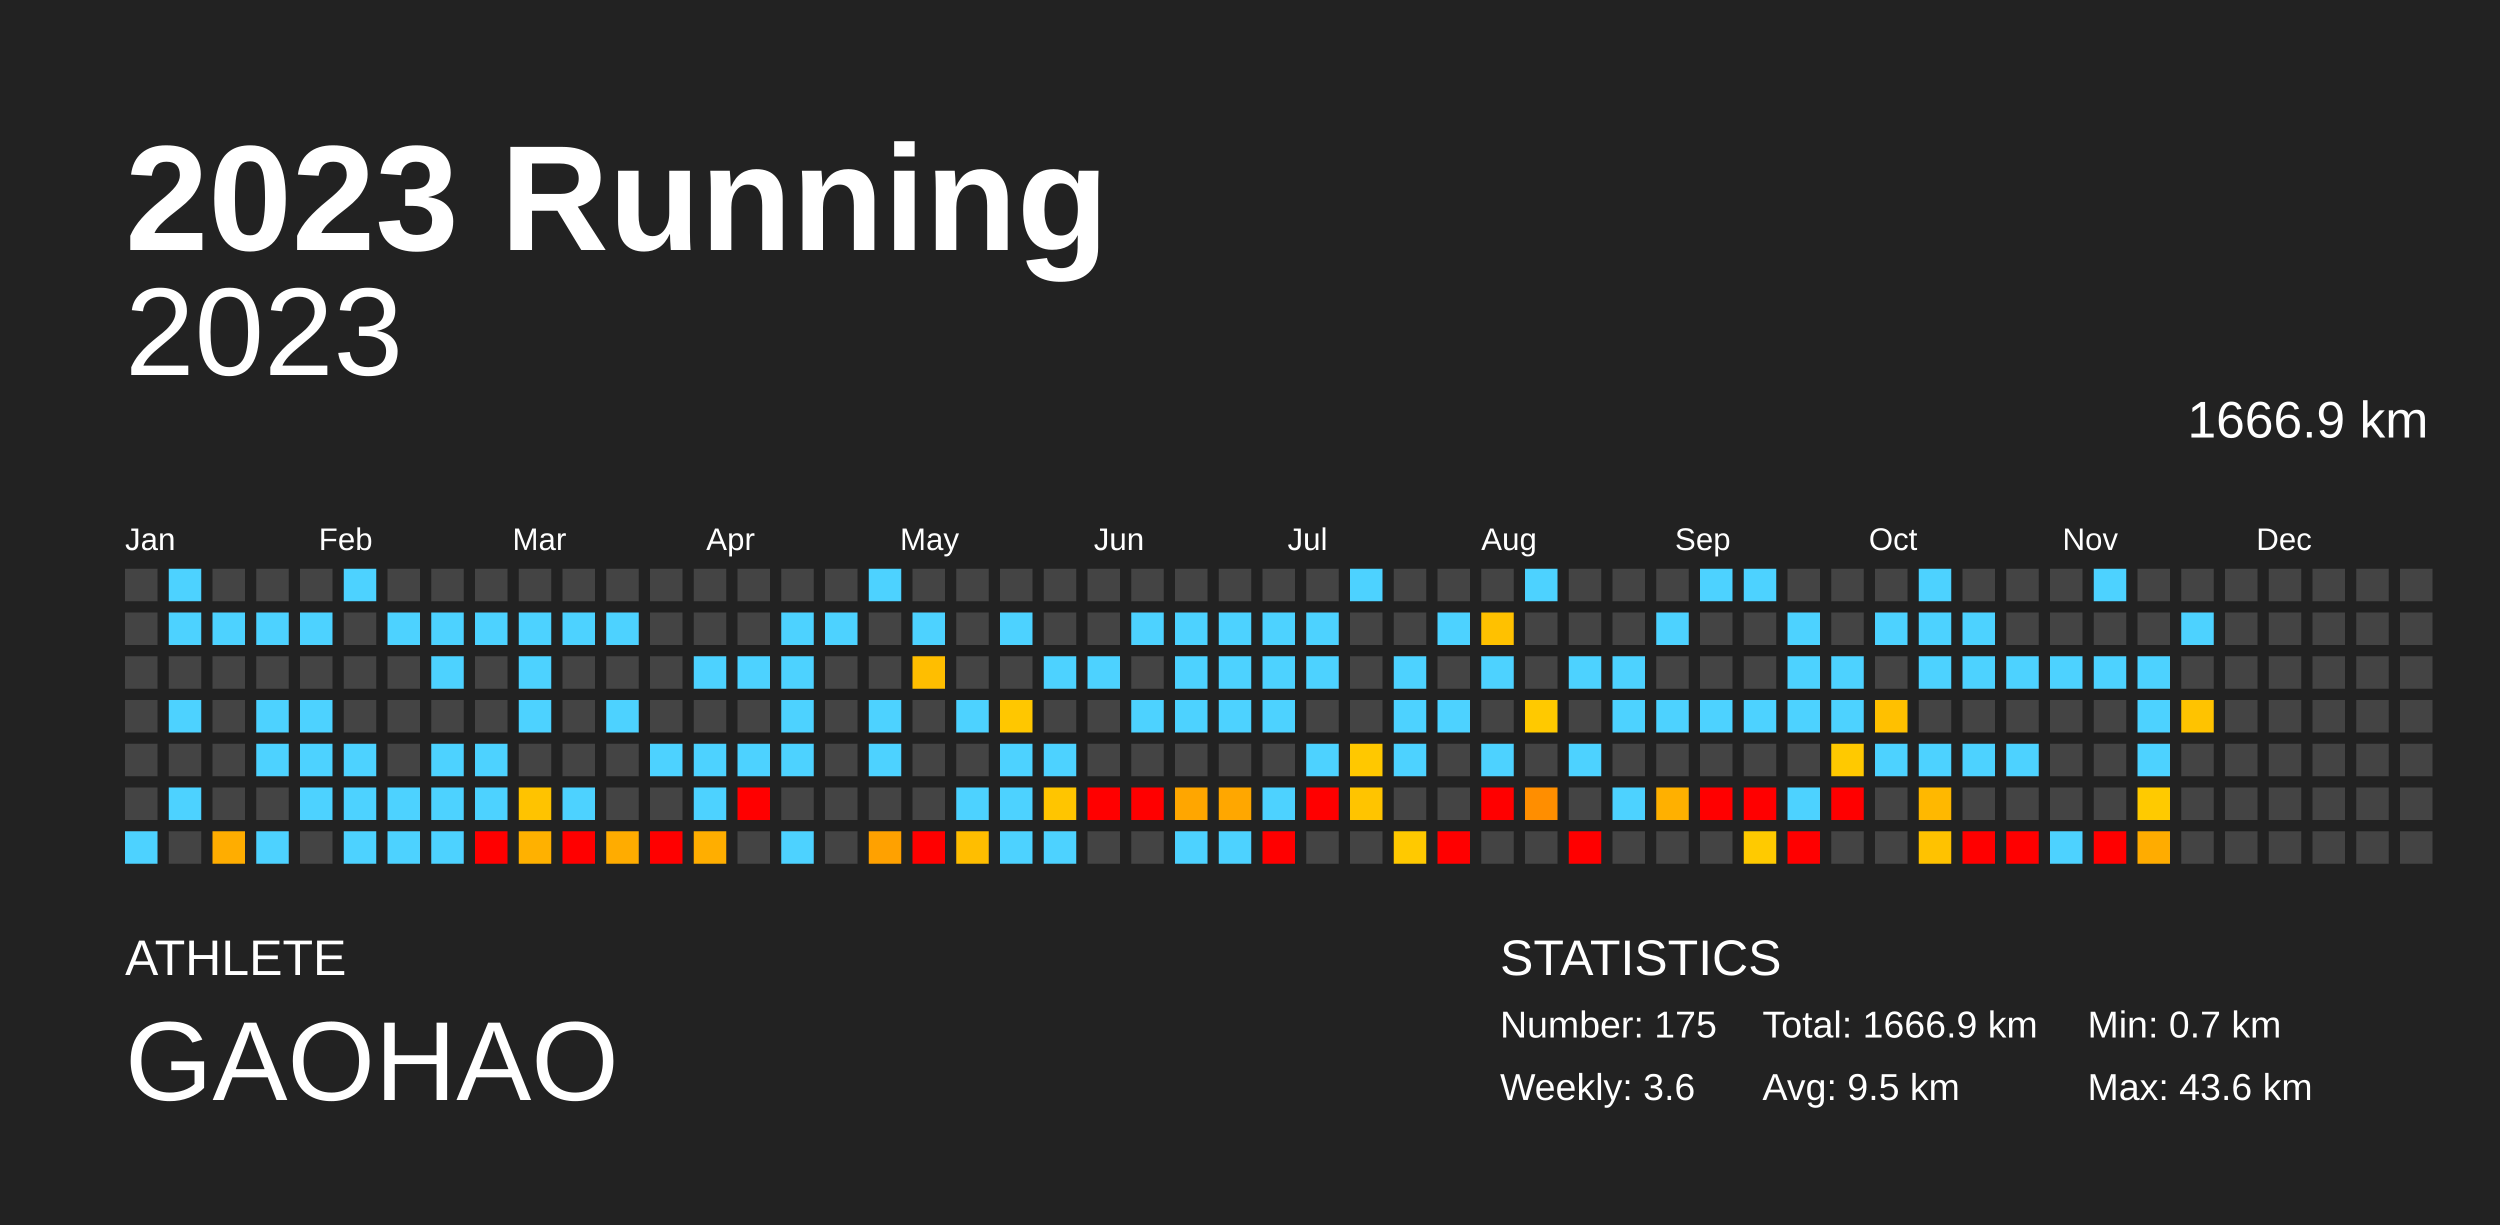
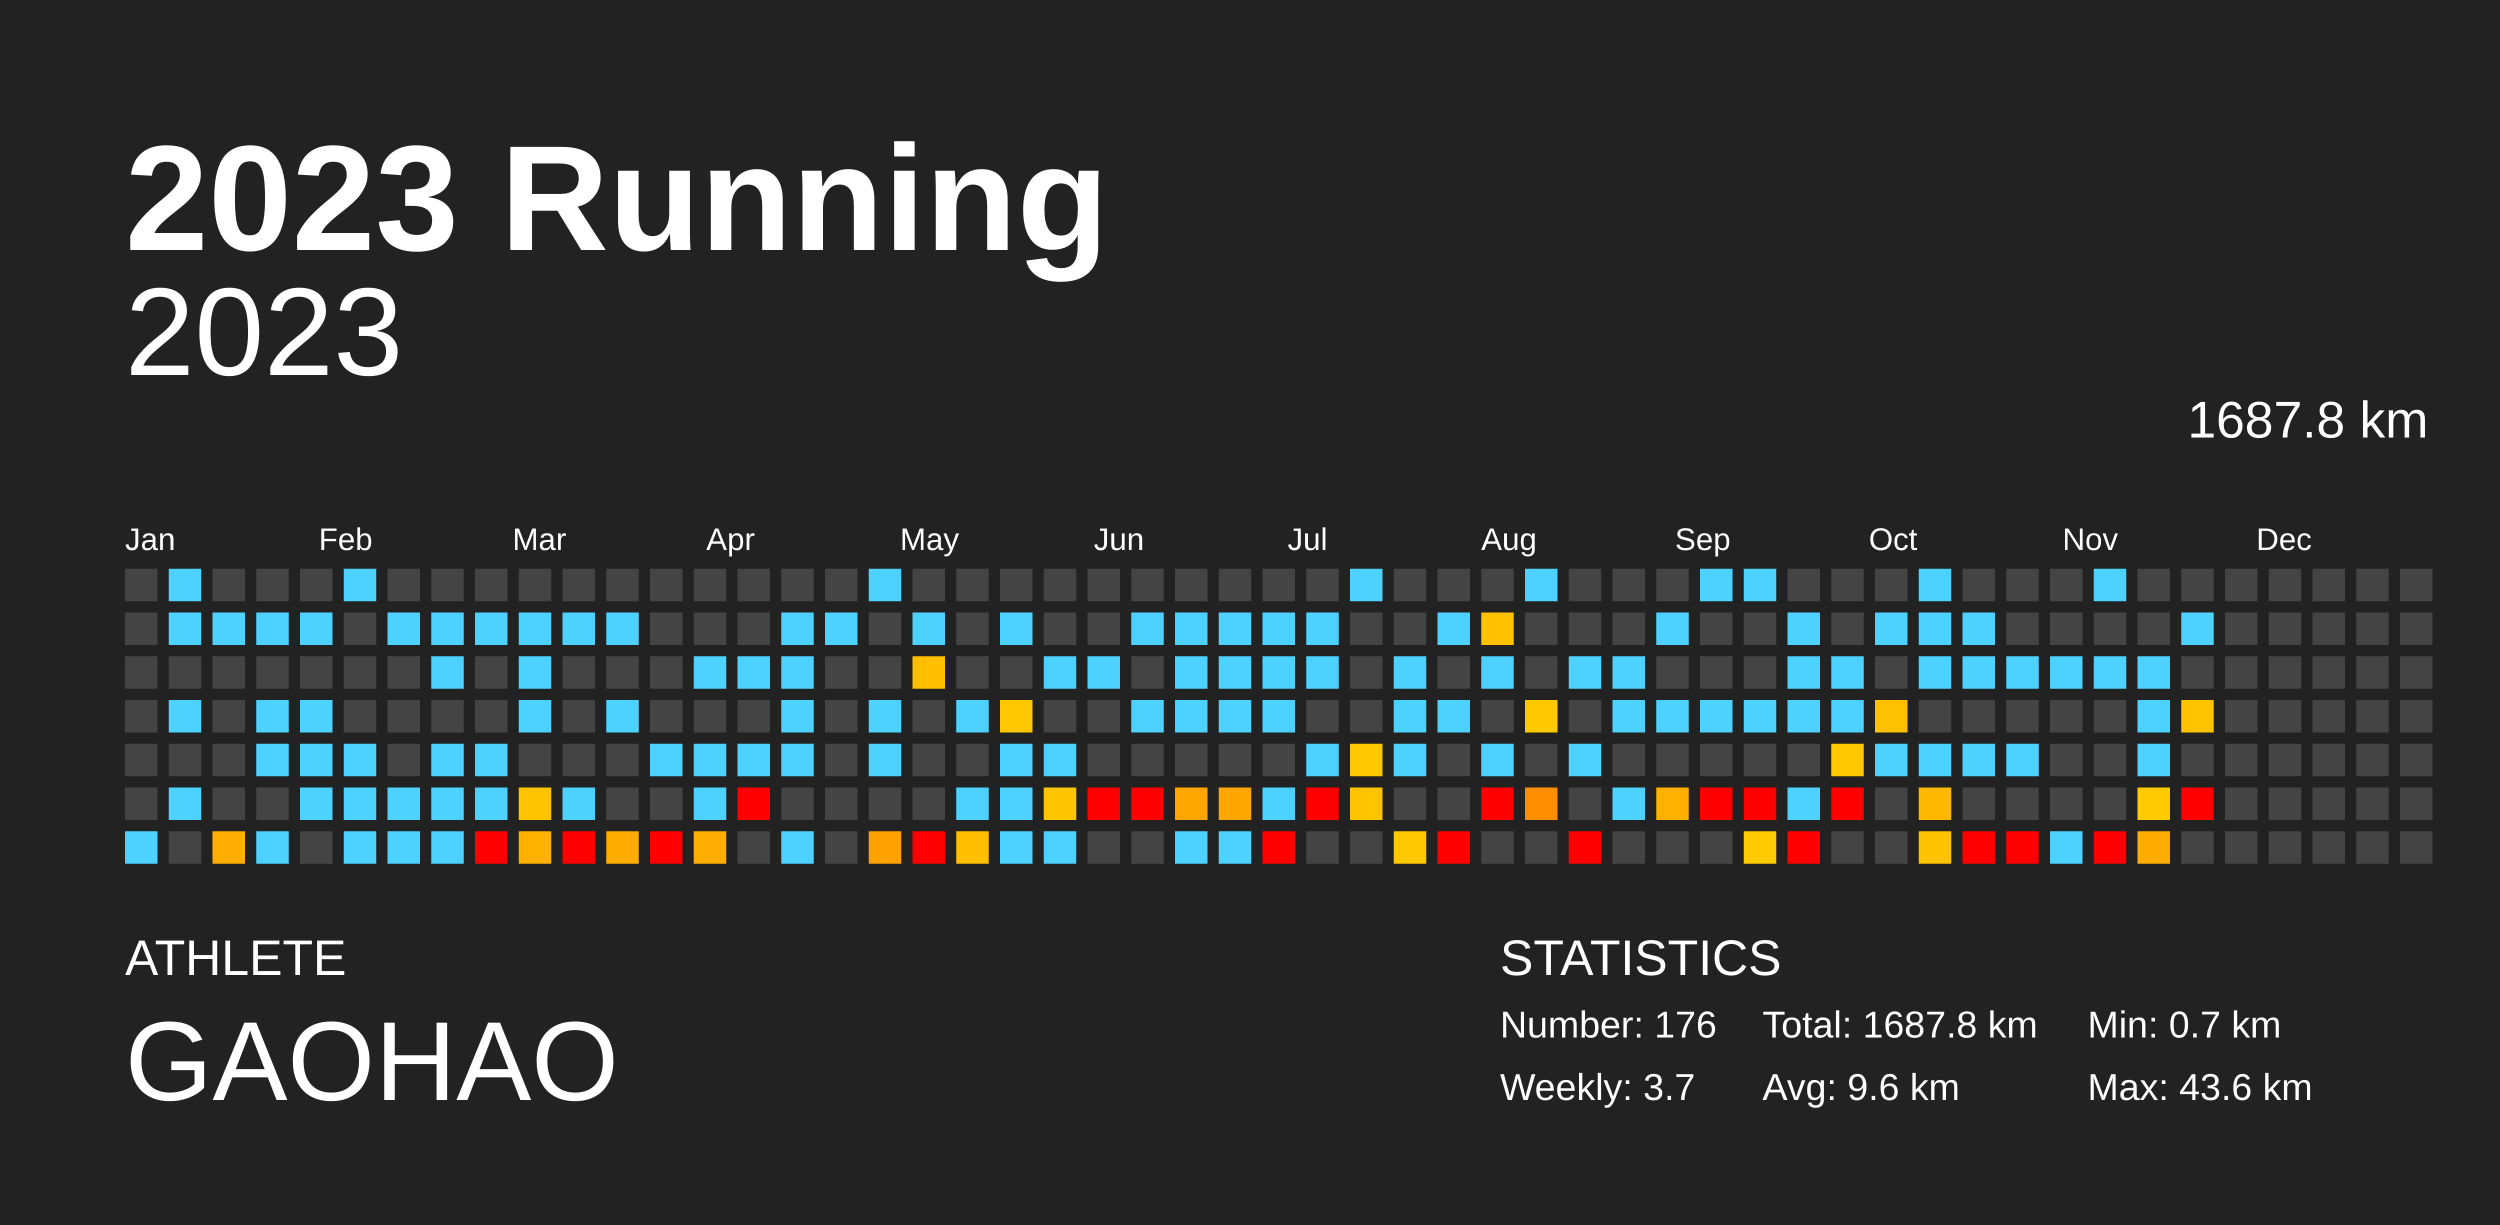
<svg xmlns="http://www.w3.org/2000/svg" baseProfile="full" height="98mm" version="1.1" viewBox="0,0,200,98" width="200mm">
  <defs />
  <rect fill="#222222" height="98" width="200" x="0" y="0" />
  <text fill="#FFFFFF" style="font-size:12px; font-family:Arial; font-weight:bold;" x="10" y="20">2023 Running</text>
  <text fill="#FFFFFF" style="font-size:4px; font-family:Arial" x="10" y="78">ATHLETE</text>
  <text fill="#FFFFFF" style="font-size:9px; font-family:Arial" x="10" y="88">GAOHAO</text>
  <text fill="#FFFFFF" style="font-size:4px; font-family:Arial" x="120" y="78">STATISTICS</text>
-   <text fill="#FFFFFF" style="font-size:3px; font-family:Arial" x="120" y="83">Number: 175</text>
-   <text fill="#FFFFFF" style="font-size:3px; font-family:Arial" x="120" y="88">Weekly: 3.6</text>
-   <text fill="#FFFFFF" style="font-size:3px; font-family:Arial" x="141" y="83">Total: 1666.9 km</text>
-   <text fill="#FFFFFF" style="font-size:3px; font-family:Arial" x="141" y="88">Avg: 9.5 km</text>
+   <text fill="#FFFFFF" style="font-size:3px; font-family:Arial" x="120" y="83">Number: 176</text>
+   <text fill="#FFFFFF" style="font-size:3px; font-family:Arial" x="120" y="88">Weekly: 3.7</text>
+   <text fill="#FFFFFF" style="font-size:3px; font-family:Arial" x="141" y="83">Total: 1687.8 km</text>
+   <text fill="#FFFFFF" style="font-size:3px; font-family:Arial" x="141" y="88">Avg: 9.6 km</text>
  <text fill="#FFFFFF" style="font-size:3px; font-family:Arial" x="167" y="83">Min: 0.7 km</text>
  <text fill="#FFFFFF" style="font-size:3px; font-family:Arial" x="167" y="88">Max: 43.6 km</text>
  <text alignment-baseline="hanging" fill="#FFFFFF" style="font-size:10.0px; font-family:Arial;" x="10" y="30">2023</text>
-   <text alignment-baseline="hanging" fill="#FFFFFF" style="font-size:4.125px; font-family:Arial;" x="175" y="35">1666.9 km</text>
+   <text alignment-baseline="hanging" fill="#FFFFFF" style="font-size:4.125px; font-family:Arial;" x="175" y="35">1687.8 km</text>
  <text fill="#FFFFFF" style="font-size:2.5px; font-family:Arial" x="10.0" y="44">Jan</text>
  <text fill="#FFFFFF" style="font-size:2.5px; font-family:Arial" x="25.5" y="44">Feb</text>
  <text fill="#FFFFFF" style="font-size:2.5px; font-family:Arial" x="41.0" y="44">Mar</text>
  <text fill="#FFFFFF" style="font-size:2.5px; font-family:Arial" x="56.5" y="44">Apr</text>
  <text fill="#FFFFFF" style="font-size:2.5px; font-family:Arial" x="72.0" y="44">May</text>
  <text fill="#FFFFFF" style="font-size:2.5px; font-family:Arial" x="87.5" y="44">Jun</text>
  <text fill="#FFFFFF" style="font-size:2.5px; font-family:Arial" x="103.0" y="44">Jul</text>
  <text fill="#FFFFFF" style="font-size:2.5px; font-family:Arial" x="118.5" y="44">Aug</text>
  <text fill="#FFFFFF" style="font-size:2.5px; font-family:Arial" x="134.0" y="44">Sep</text>
  <text fill="#FFFFFF" style="font-size:2.5px; font-family:Arial" x="149.5" y="44">Oct</text>
  <text fill="#FFFFFF" style="font-size:2.5px; font-family:Arial" x="165.0" y="44">Nov</text>
  <text fill="#FFFFFF" style="font-size:2.5px; font-family:Arial" x="180.5" y="44">Dec</text>
  <rect fill="#444444" height="2.6" width="2.6" x="10.0" y="45.5" />
  <rect fill="#444444" height="2.6" width="2.6" x="10.0" y="49.0" />
  <rect fill="#444444" height="2.6" width="2.6" x="10.0" y="52.5" />
  <rect fill="#444444" height="2.6" width="2.6" x="10.0" y="56.0" />
  <rect fill="#444444" height="2.6" width="2.6" x="10.0" y="59.5" />
  <rect fill="#444444" height="2.6" width="2.6" x="10.0" y="63.0" />
  <rect fill="#4dd2ff" height="2.6" width="2.6" x="10.0" y="66.5" />
  <rect fill="#4dd2ff" height="2.6" width="2.6" x="13.5" y="45.5" />
  <rect fill="#4dd2ff" height="2.6" width="2.6" x="13.5" y="49.0" />
  <rect fill="#444444" height="2.6" width="2.6" x="13.5" y="52.5" />
  <rect fill="#4dd2ff" height="2.6" width="2.6" x="13.5" y="56.0" />
  <rect fill="#444444" height="2.6" width="2.6" x="13.5" y="59.5" />
  <rect fill="#4dd2ff" height="2.6" width="2.6" x="13.5" y="63.0" />
  <rect fill="#444444" height="2.6" width="2.6" x="13.5" y="66.5" />
  <rect fill="#444444" height="2.6" width="2.6" x="17.0" y="45.5" />
  <rect fill="#4dd2ff" height="2.6" width="2.6" x="17.0" y="49.0" />
  <rect fill="#444444" height="2.6" width="2.6" x="17.0" y="52.5" />
  <rect fill="#444444" height="2.6" width="2.6" x="17.0" y="56.0" />
  <rect fill="#444444" height="2.6" width="2.6" x="17.0" y="59.5" />
  <rect fill="#444444" height="2.6" width="2.6" x="17.0" y="63.0" />
  <rect fill="#ffad00" height="2.6" width="2.6" x="17.0" y="66.5" />
  <rect fill="#444444" height="2.6" width="2.6" x="20.5" y="45.5" />
  <rect fill="#4dd2ff" height="2.6" width="2.6" x="20.5" y="49.0" />
  <rect fill="#444444" height="2.6" width="2.6" x="20.5" y="52.5" />
  <rect fill="#4dd2ff" height="2.6" width="2.6" x="20.5" y="56.0" />
  <rect fill="#4dd2ff" height="2.6" width="2.6" x="20.5" y="59.5" />
  <rect fill="#444444" height="2.6" width="2.6" x="20.5" y="63.0" />
  <rect fill="#4dd2ff" height="2.6" width="2.6" x="20.5" y="66.5" />
  <rect fill="#444444" height="2.6" width="2.6" x="24.0" y="45.5" />
  <rect fill="#4dd2ff" height="2.6" width="2.6" x="24.0" y="49.0" />
  <rect fill="#444444" height="2.6" width="2.6" x="24.0" y="52.5" />
  <rect fill="#4dd2ff" height="2.6" width="2.6" x="24.0" y="56.0" />
  <rect fill="#4dd2ff" height="2.6" width="2.6" x="24.0" y="59.5" />
  <rect fill="#4dd2ff" height="2.6" width="2.6" x="24.0" y="63.0" />
  <rect fill="#444444" height="2.6" width="2.6" x="24.0" y="66.5" />
  <rect fill="#4dd2ff" height="2.6" width="2.6" x="27.5" y="45.5" />
  <rect fill="#444444" height="2.6" width="2.6" x="27.5" y="49.0" />
  <rect fill="#444444" height="2.6" width="2.6" x="27.5" y="52.5" />
  <rect fill="#444444" height="2.6" width="2.6" x="27.5" y="56.0" />
  <rect fill="#4dd2ff" height="2.6" width="2.6" x="27.5" y="59.5" />
  <rect fill="#4dd2ff" height="2.6" width="2.6" x="27.5" y="63.0" />
  <rect fill="#4dd2ff" height="2.6" width="2.6" x="27.5" y="66.5" />
  <rect fill="#444444" height="2.6" width="2.6" x="31.0" y="45.5" />
  <rect fill="#4dd2ff" height="2.6" width="2.6" x="31.0" y="49.0" />
  <rect fill="#444444" height="2.6" width="2.6" x="31.0" y="52.5" />
  <rect fill="#444444" height="2.6" width="2.6" x="31.0" y="56.0" />
  <rect fill="#444444" height="2.6" width="2.6" x="31.0" y="59.5" />
  <rect fill="#4dd2ff" height="2.6" width="2.6" x="31.0" y="63.0" />
  <rect fill="#4dd2ff" height="2.6" width="2.6" x="31.0" y="66.5" />
  <rect fill="#444444" height="2.6" width="2.6" x="34.5" y="45.5" />
  <rect fill="#4dd2ff" height="2.6" width="2.6" x="34.5" y="49.0" />
  <rect fill="#4dd2ff" height="2.6" width="2.6" x="34.5" y="52.5" />
  <rect fill="#444444" height="2.6" width="2.6" x="34.5" y="56.0" />
  <rect fill="#4dd2ff" height="2.6" width="2.6" x="34.5" y="59.5" />
  <rect fill="#4dd2ff" height="2.6" width="2.6" x="34.5" y="63.0" />
  <rect fill="#4dd2ff" height="2.6" width="2.6" x="34.5" y="66.5" />
  <rect fill="#444444" height="2.6" width="2.6" x="38.0" y="45.5" />
  <rect fill="#4dd2ff" height="2.6" width="2.6" x="38.0" y="49.0" />
  <rect fill="#444444" height="2.6" width="2.6" x="38.0" y="52.5" />
  <rect fill="#444444" height="2.6" width="2.6" x="38.0" y="56.0" />
  <rect fill="#4dd2ff" height="2.6" width="2.6" x="38.0" y="59.5" />
  <rect fill="#4dd2ff" height="2.6" width="2.6" x="38.0" y="63.0" />
  <rect fill="red" height="2.6" width="2.6" x="38.0" y="66.5" />
  <rect fill="#444444" height="2.6" width="2.6" x="41.5" y="45.5" />
  <rect fill="#4dd2ff" height="2.6" width="2.6" x="41.5" y="49.0" />
  <rect fill="#4dd2ff" height="2.6" width="2.6" x="41.5" y="52.5" />
  <rect fill="#4dd2ff" height="2.6" width="2.6" x="41.5" y="56.0" />
  <rect fill="#444444" height="2.6" width="2.6" x="41.5" y="59.5" />
  <rect fill="#ffc300" height="2.6" width="2.6" x="41.5" y="63.0" />
  <rect fill="#ffb100" height="2.6" width="2.6" x="41.5" y="66.5" />
  <rect fill="#444444" height="2.6" width="2.6" x="45.0" y="45.5" />
  <rect fill="#4dd2ff" height="2.6" width="2.6" x="45.0" y="49.0" />
  <rect fill="#444444" height="2.6" width="2.6" x="45.0" y="52.5" />
  <rect fill="#444444" height="2.6" width="2.6" x="45.0" y="56.0" />
  <rect fill="#444444" height="2.6" width="2.6" x="45.0" y="59.5" />
  <rect fill="#4dd2ff" height="2.6" width="2.6" x="45.0" y="63.0" />
  <rect fill="red" height="2.6" width="2.6" x="45.0" y="66.5" />
  <rect fill="#444444" height="2.6" width="2.6" x="48.5" y="45.5" />
  <rect fill="#4dd2ff" height="2.6" width="2.6" x="48.5" y="49.0" />
  <rect fill="#444444" height="2.6" width="2.6" x="48.5" y="52.5" />
  <rect fill="#4dd2ff" height="2.6" width="2.6" x="48.5" y="56.0" />
  <rect fill="#444444" height="2.6" width="2.6" x="48.5" y="59.5" />
  <rect fill="#444444" height="2.6" width="2.6" x="48.5" y="63.0" />
  <rect fill="#ffac00" height="2.6" width="2.6" x="48.5" y="66.5" />
  <rect fill="#444444" height="2.6" width="2.6" x="52.0" y="45.5" />
  <rect fill="#444444" height="2.6" width="2.6" x="52.0" y="49.0" />
  <rect fill="#444444" height="2.6" width="2.6" x="52.0" y="52.5" />
  <rect fill="#444444" height="2.6" width="2.6" x="52.0" y="56.0" />
  <rect fill="#4dd2ff" height="2.6" width="2.6" x="52.0" y="59.5" />
  <rect fill="#444444" height="2.6" width="2.6" x="52.0" y="63.0" />
  <rect fill="red" height="2.6" width="2.6" x="52.0" y="66.5" />
  <rect fill="#444444" height="2.6" width="2.6" x="55.5" y="45.5" />
  <rect fill="#444444" height="2.6" width="2.6" x="55.5" y="49.0" />
  <rect fill="#4dd2ff" height="2.6" width="2.6" x="55.5" y="52.5" />
  <rect fill="#444444" height="2.6" width="2.6" x="55.5" y="56.0" />
  <rect fill="#4dd2ff" height="2.6" width="2.6" x="55.5" y="59.5" />
  <rect fill="#4dd2ff" height="2.6" width="2.6" x="55.5" y="63.0" />
  <rect fill="#ffae00" height="2.6" width="2.6" x="55.5" y="66.5" />
  <rect fill="#444444" height="2.6" width="2.6" x="59.0" y="45.5" />
  <rect fill="#444444" height="2.6" width="2.6" x="59.0" y="49.0" />
  <rect fill="#4dd2ff" height="2.6" width="2.6" x="59.0" y="52.5" />
  <rect fill="#444444" height="2.6" width="2.6" x="59.0" y="56.0" />
  <rect fill="#4dd2ff" height="2.6" width="2.6" x="59.0" y="59.5" />
  <rect fill="red" height="2.6" width="2.6" x="59.0" y="63.0" />
  <rect fill="#444444" height="2.6" width="2.6" x="59.0" y="66.5" />
  <rect fill="#444444" height="2.6" width="2.6" x="62.5" y="45.5" />
  <rect fill="#4dd2ff" height="2.6" width="2.6" x="62.5" y="49.0" />
  <rect fill="#4dd2ff" height="2.6" width="2.6" x="62.5" y="52.5" />
  <rect fill="#4dd2ff" height="2.6" width="2.6" x="62.5" y="56.0" />
  <rect fill="#4dd2ff" height="2.6" width="2.6" x="62.5" y="59.5" />
  <rect fill="#444444" height="2.6" width="2.6" x="62.5" y="63.0" />
  <rect fill="#4dd2ff" height="2.6" width="2.6" x="62.5" y="66.5" />
  <rect fill="#444444" height="2.6" width="2.6" x="66.0" y="45.5" />
  <rect fill="#4dd2ff" height="2.6" width="2.6" x="66.0" y="49.0" />
  <rect fill="#444444" height="2.6" width="2.6" x="66.0" y="52.5" />
  <rect fill="#444444" height="2.6" width="2.6" x="66.0" y="56.0" />
  <rect fill="#444444" height="2.6" width="2.6" x="66.0" y="59.5" />
  <rect fill="#444444" height="2.6" width="2.6" x="66.0" y="63.0" />
  <rect fill="#444444" height="2.6" width="2.6" x="66.0" y="66.5" />
  <rect fill="#4dd2ff" height="2.6" width="2.6" x="69.5" y="45.5" />
  <rect fill="#444444" height="2.6" width="2.6" x="69.5" y="49.0" />
  <rect fill="#444444" height="2.6" width="2.6" x="69.5" y="52.5" />
  <rect fill="#4dd2ff" height="2.6" width="2.6" x="69.5" y="56.0" />
  <rect fill="#4dd2ff" height="2.6" width="2.6" x="69.5" y="59.5" />
  <rect fill="#444444" height="2.6" width="2.6" x="69.5" y="63.0" />
  <rect fill="#ffa100" height="2.6" width="2.6" x="69.5" y="66.5" />
  <rect fill="#444444" height="2.6" width="2.6" x="73.0" y="45.5" />
  <rect fill="#4dd2ff" height="2.6" width="2.6" x="73.0" y="49.0" />
  <rect fill="#ffbe00" height="2.6" width="2.6" x="73.0" y="52.5" />
  <rect fill="#444444" height="2.6" width="2.6" x="73.0" y="56.0" />
  <rect fill="#444444" height="2.6" width="2.6" x="73.0" y="59.5" />
  <rect fill="#444444" height="2.6" width="2.6" x="73.0" y="63.0" />
  <rect fill="red" height="2.6" width="2.6" x="73.0" y="66.5" />
  <rect fill="#444444" height="2.6" width="2.6" x="76.5" y="45.5" />
  <rect fill="#444444" height="2.6" width="2.6" x="76.5" y="49.0" />
  <rect fill="#444444" height="2.6" width="2.6" x="76.5" y="52.5" />
  <rect fill="#4dd2ff" height="2.6" width="2.6" x="76.5" y="56.0" />
  <rect fill="#444444" height="2.6" width="2.6" x="76.5" y="59.5" />
  <rect fill="#4dd2ff" height="2.6" width="2.6" x="76.5" y="63.0" />
  <rect fill="#ffbe00" height="2.6" width="2.6" x="76.5" y="66.5" />
  <rect fill="#444444" height="2.6" width="2.6" x="80.0" y="45.5" />
  <rect fill="#4dd2ff" height="2.6" width="2.6" x="80.0" y="49.0" />
  <rect fill="#444444" height="2.6" width="2.6" x="80.0" y="52.5" />
  <rect fill="#ffc700" height="2.6" width="2.6" x="80.0" y="56.0" />
  <rect fill="#4dd2ff" height="2.6" width="2.6" x="80.0" y="59.5" />
  <rect fill="#4dd2ff" height="2.6" width="2.6" x="80.0" y="63.0" />
  <rect fill="#4dd2ff" height="2.6" width="2.6" x="80.0" y="66.5" />
  <rect fill="#444444" height="2.6" width="2.6" x="83.5" y="45.5" />
  <rect fill="#444444" height="2.6" width="2.6" x="83.5" y="49.0" />
  <rect fill="#4dd2ff" height="2.6" width="2.6" x="83.5" y="52.5" />
  <rect fill="#444444" height="2.6" width="2.6" x="83.5" y="56.0" />
  <rect fill="#4dd2ff" height="2.6" width="2.6" x="83.5" y="59.5" />
  <rect fill="#ffc500" height="2.6" width="2.6" x="83.5" y="63.0" />
  <rect fill="#4dd2ff" height="2.6" width="2.6" x="83.5" y="66.5" />
  <rect fill="#444444" height="2.6" width="2.6" x="87.0" y="45.5" />
  <rect fill="#444444" height="2.6" width="2.6" x="87.0" y="49.0" />
  <rect fill="#4dd2ff" height="2.6" width="2.6" x="87.0" y="52.5" />
  <rect fill="#444444" height="2.6" width="2.6" x="87.0" y="56.0" />
  <rect fill="#444444" height="2.6" width="2.6" x="87.0" y="59.5" />
  <rect fill="red" height="2.6" width="2.6" x="87.0" y="63.0" />
  <rect fill="#444444" height="2.6" width="2.6" x="87.0" y="66.5" />
  <rect fill="#444444" height="2.6" width="2.6" x="90.5" y="45.5" />
  <rect fill="#4dd2ff" height="2.6" width="2.6" x="90.5" y="49.0" />
  <rect fill="#444444" height="2.6" width="2.6" x="90.5" y="52.5" />
  <rect fill="#4dd2ff" height="2.6" width="2.6" x="90.5" y="56.0" />
  <rect fill="#444444" height="2.6" width="2.6" x="90.5" y="59.5" />
  <rect fill="red" height="2.6" width="2.6" x="90.5" y="63.0" />
  <rect fill="#444444" height="2.6" width="2.6" x="90.5" y="66.5" />
  <rect fill="#444444" height="2.6" width="2.6" x="94.0" y="45.5" />
  <rect fill="#4dd2ff" height="2.6" width="2.6" x="94.0" y="49.0" />
  <rect fill="#4dd2ff" height="2.6" width="2.6" x="94.0" y="52.5" />
  <rect fill="#4dd2ff" height="2.6" width="2.6" x="94.0" y="56.0" />
  <rect fill="#444444" height="2.6" width="2.6" x="94.0" y="59.5" />
  <rect fill="#ffa600" height="2.6" width="2.6" x="94.0" y="63.0" />
  <rect fill="#4dd2ff" height="2.6" width="2.6" x="94.0" y="66.5" />
  <rect fill="#444444" height="2.6" width="2.6" x="97.5" y="45.5" />
  <rect fill="#4dd2ff" height="2.6" width="2.6" x="97.5" y="49.0" />
  <rect fill="#4dd2ff" height="2.6" width="2.6" x="97.5" y="52.5" />
  <rect fill="#4dd2ff" height="2.6" width="2.6" x="97.5" y="56.0" />
  <rect fill="#444444" height="2.6" width="2.6" x="97.5" y="59.5" />
  <rect fill="#ffa700" height="2.6" width="2.6" x="97.5" y="63.0" />
  <rect fill="#4dd2ff" height="2.6" width="2.6" x="97.5" y="66.5" />
  <rect fill="#444444" height="2.6" width="2.6" x="101.0" y="45.5" />
  <rect fill="#4dd2ff" height="2.6" width="2.6" x="101.0" y="49.0" />
  <rect fill="#4dd2ff" height="2.6" width="2.6" x="101.0" y="52.5" />
  <rect fill="#4dd2ff" height="2.6" width="2.6" x="101.0" y="56.0" />
  <rect fill="#444444" height="2.6" width="2.6" x="101.0" y="59.5" />
  <rect fill="#4dd2ff" height="2.6" width="2.6" x="101.0" y="63.0" />
  <rect fill="red" height="2.6" width="2.6" x="101.0" y="66.5" />
  <rect fill="#444444" height="2.6" width="2.6" x="104.5" y="45.5" />
  <rect fill="#4dd2ff" height="2.6" width="2.6" x="104.5" y="49.0" />
  <rect fill="#4dd2ff" height="2.6" width="2.6" x="104.5" y="52.5" />
  <rect fill="#444444" height="2.6" width="2.6" x="104.5" y="56.0" />
  <rect fill="#4dd2ff" height="2.6" width="2.6" x="104.5" y="59.5" />
  <rect fill="red" height="2.6" width="2.6" x="104.5" y="63.0" />
  <rect fill="#444444" height="2.6" width="2.6" x="104.5" y="66.5" />
  <rect fill="#4dd2ff" height="2.6" width="2.6" x="108.0" y="45.5" />
  <rect fill="#444444" height="2.6" width="2.6" x="108.0" y="49.0" />
  <rect fill="#444444" height="2.6" width="2.6" x="108.0" y="52.5" />
  <rect fill="#444444" height="2.6" width="2.6" x="108.0" y="56.0" />
  <rect fill="#ffc800" height="2.6" width="2.6" x="108.0" y="59.5" />
  <rect fill="#ffc400" height="2.6" width="2.6" x="108.0" y="63.0" />
  <rect fill="#444444" height="2.6" width="2.6" x="108.0" y="66.5" />
  <rect fill="#444444" height="2.6" width="2.6" x="111.5" y="45.5" />
  <rect fill="#444444" height="2.6" width="2.6" x="111.5" y="49.0" />
  <rect fill="#4dd2ff" height="2.6" width="2.6" x="111.5" y="52.5" />
  <rect fill="#4dd2ff" height="2.6" width="2.6" x="111.5" y="56.0" />
  <rect fill="#4dd2ff" height="2.6" width="2.6" x="111.5" y="59.5" />
  <rect fill="#444444" height="2.6" width="2.6" x="111.5" y="63.0" />
  <rect fill="#ffc900" height="2.6" width="2.6" x="111.5" y="66.5" />
  <rect fill="#444444" height="2.6" width="2.6" x="115.0" y="45.5" />
  <rect fill="#4dd2ff" height="2.6" width="2.6" x="115.0" y="49.0" />
  <rect fill="#444444" height="2.6" width="2.6" x="115.0" y="52.5" />
  <rect fill="#4dd2ff" height="2.6" width="2.6" x="115.0" y="56.0" />
  <rect fill="#444444" height="2.6" width="2.6" x="115.0" y="59.5" />
  <rect fill="#444444" height="2.6" width="2.6" x="115.0" y="63.0" />
  <rect fill="red" height="2.6" width="2.6" x="115.0" y="66.5" />
  <rect fill="#444444" height="2.6" width="2.6" x="118.5" y="45.5" />
  <rect fill="#ffc100" height="2.6" width="2.6" x="118.5" y="49.0" />
  <rect fill="#4dd2ff" height="2.6" width="2.6" x="118.5" y="52.5" />
  <rect fill="#444444" height="2.6" width="2.6" x="118.5" y="56.0" />
  <rect fill="#4dd2ff" height="2.6" width="2.6" x="118.5" y="59.5" />
  <rect fill="red" height="2.6" width="2.6" x="118.5" y="63.0" />
  <rect fill="#444444" height="2.6" width="2.6" x="118.5" y="66.5" />
  <rect fill="#4dd2ff" height="2.6" width="2.6" x="122.0" y="45.5" />
  <rect fill="#444444" height="2.6" width="2.6" x="122.0" y="49.0" />
  <rect fill="#444444" height="2.6" width="2.6" x="122.0" y="52.5" />
  <rect fill="#ffc900" height="2.6" width="2.6" x="122.0" y="56.0" />
  <rect fill="#444444" height="2.6" width="2.6" x="122.0" y="59.5" />
  <rect fill="#ff8e00" height="2.6" width="2.6" x="122.0" y="63.0" />
  <rect fill="#444444" height="2.6" width="2.6" x="122.0" y="66.5" />
  <rect fill="#444444" height="2.6" width="2.6" x="125.5" y="45.5" />
  <rect fill="#444444" height="2.6" width="2.6" x="125.5" y="49.0" />
  <rect fill="#4dd2ff" height="2.6" width="2.6" x="125.5" y="52.5" />
  <rect fill="#444444" height="2.6" width="2.6" x="125.5" y="56.0" />
  <rect fill="#4dd2ff" height="2.6" width="2.6" x="125.5" y="59.5" />
  <rect fill="#444444" height="2.6" width="2.6" x="125.5" y="63.0" />
  <rect fill="red" height="2.6" width="2.6" x="125.5" y="66.5" />
  <rect fill="#444444" height="2.6" width="2.6" x="129.0" y="45.5" />
  <rect fill="#444444" height="2.6" width="2.6" x="129.0" y="49.0" />
  <rect fill="#4dd2ff" height="2.6" width="2.6" x="129.0" y="52.5" />
  <rect fill="#4dd2ff" height="2.6" width="2.6" x="129.0" y="56.0" />
  <rect fill="#444444" height="2.6" width="2.6" x="129.0" y="59.5" />
  <rect fill="#4dd2ff" height="2.6" width="2.6" x="129.0" y="63.0" />
  <rect fill="#444444" height="2.6" width="2.6" x="129.0" y="66.5" />
  <rect fill="#444444" height="2.6" width="2.6" x="132.5" y="45.5" />
  <rect fill="#4dd2ff" height="2.6" width="2.6" x="132.5" y="49.0" />
  <rect fill="#444444" height="2.6" width="2.6" x="132.5" y="52.5" />
  <rect fill="#4dd2ff" height="2.6" width="2.6" x="132.5" y="56.0" />
  <rect fill="#444444" height="2.6" width="2.6" x="132.5" y="59.5" />
  <rect fill="#ffb000" height="2.6" width="2.6" x="132.5" y="63.0" />
  <rect fill="#444444" height="2.6" width="2.6" x="132.5" y="66.5" />
  <rect fill="#4dd2ff" height="2.6" width="2.6" x="136.0" y="45.5" />
  <rect fill="#444444" height="2.6" width="2.6" x="136.0" y="49.0" />
  <rect fill="#444444" height="2.6" width="2.6" x="136.0" y="52.5" />
  <rect fill="#4dd2ff" height="2.6" width="2.6" x="136.0" y="56.0" />
  <rect fill="#444444" height="2.6" width="2.6" x="136.0" y="59.5" />
  <rect fill="red" height="2.6" width="2.6" x="136.0" y="63.0" />
  <rect fill="#444444" height="2.6" width="2.6" x="136.0" y="66.5" />
  <rect fill="#4dd2ff" height="2.6" width="2.6" x="139.5" y="45.5" />
  <rect fill="#444444" height="2.6" width="2.6" x="139.5" y="49.0" />
  <rect fill="#444444" height="2.6" width="2.6" x="139.5" y="52.5" />
  <rect fill="#4dd2ff" height="2.6" width="2.6" x="139.5" y="56.0" />
  <rect fill="#444444" height="2.6" width="2.6" x="139.5" y="59.5" />
  <rect fill="red" height="2.6" width="2.6" x="139.5" y="63.0" />
  <rect fill="#ffca00" height="2.6" width="2.6" x="139.5" y="66.5" />
  <rect fill="#444444" height="2.6" width="2.6" x="143.0" y="45.5" />
  <rect fill="#4dd2ff" height="2.6" width="2.6" x="143.0" y="49.0" />
  <rect fill="#4dd2ff" height="2.6" width="2.6" x="143.0" y="52.5" />
  <rect fill="#4dd2ff" height="2.6" width="2.6" x="143.0" y="56.0" />
  <rect fill="#444444" height="2.6" width="2.6" x="143.0" y="59.5" />
  <rect fill="#4dd2ff" height="2.6" width="2.6" x="143.0" y="63.0" />
  <rect fill="red" height="2.6" width="2.6" x="143.0" y="66.5" />
  <rect fill="#444444" height="2.6" width="2.6" x="146.5" y="45.5" />
  <rect fill="#444444" height="2.6" width="2.6" x="146.5" y="49.0" />
  <rect fill="#4dd2ff" height="2.6" width="2.6" x="146.5" y="52.5" />
  <rect fill="#4dd2ff" height="2.6" width="2.6" x="146.5" y="56.0" />
  <rect fill="#ffc900" height="2.6" width="2.6" x="146.5" y="59.5" />
  <rect fill="red" height="2.6" width="2.6" x="146.5" y="63.0" />
  <rect fill="#444444" height="2.6" width="2.6" x="146.5" y="66.5" />
  <rect fill="#444444" height="2.6" width="2.6" x="150.0" y="45.5" />
  <rect fill="#4dd2ff" height="2.6" width="2.6" x="150.0" y="49.0" />
  <rect fill="#444444" height="2.6" width="2.6" x="150.0" y="52.5" />
  <rect fill="#ffc000" height="2.6" width="2.6" x="150.0" y="56.0" />
  <rect fill="#4dd2ff" height="2.6" width="2.6" x="150.0" y="59.5" />
  <rect fill="#444444" height="2.6" width="2.6" x="150.0" y="63.0" />
  <rect fill="#444444" height="2.6" width="2.6" x="150.0" y="66.5" />
  <rect fill="#4dd2ff" height="2.6" width="2.6" x="153.5" y="45.5" />
  <rect fill="#4dd2ff" height="2.6" width="2.6" x="153.5" y="49.0" />
  <rect fill="#4dd2ff" height="2.6" width="2.6" x="153.5" y="52.5" />
  <rect fill="#444444" height="2.6" width="2.6" x="153.5" y="56.0" />
  <rect fill="#4dd2ff" height="2.6" width="2.6" x="153.5" y="59.5" />
  <rect fill="#ffb800" height="2.6" width="2.6" x="153.5" y="63.0" />
  <rect fill="#ffc200" height="2.6" width="2.6" x="153.5" y="66.5" />
  <rect fill="#444444" height="2.6" width="2.6" x="157.0" y="45.5" />
  <rect fill="#4dd2ff" height="2.6" width="2.6" x="157.0" y="49.0" />
  <rect fill="#4dd2ff" height="2.6" width="2.6" x="157.0" y="52.5" />
  <rect fill="#444444" height="2.6" width="2.6" x="157.0" y="56.0" />
  <rect fill="#4dd2ff" height="2.6" width="2.6" x="157.0" y="59.5" />
  <rect fill="#444444" height="2.6" width="2.6" x="157.0" y="63.0" />
  <rect fill="red" height="2.6" width="2.6" x="157.0" y="66.5" />
  <rect fill="#444444" height="2.6" width="2.6" x="160.5" y="45.5" />
  <rect fill="#444444" height="2.6" width="2.6" x="160.5" y="49.0" />
  <rect fill="#4dd2ff" height="2.6" width="2.6" x="160.5" y="52.5" />
  <rect fill="#444444" height="2.6" width="2.6" x="160.5" y="56.0" />
  <rect fill="#4dd2ff" height="2.6" width="2.6" x="160.5" y="59.5" />
  <rect fill="#444444" height="2.6" width="2.6" x="160.5" y="63.0" />
  <rect fill="red" height="2.6" width="2.6" x="160.5" y="66.5" />
  <rect fill="#444444" height="2.6" width="2.6" x="164.0" y="45.5" />
  <rect fill="#444444" height="2.6" width="2.6" x="164.0" y="49.0" />
  <rect fill="#4dd2ff" height="2.6" width="2.6" x="164.0" y="52.5" />
  <rect fill="#444444" height="2.6" width="2.6" x="164.0" y="56.0" />
  <rect fill="#444444" height="2.6" width="2.6" x="164.0" y="59.5" />
  <rect fill="#444444" height="2.6" width="2.6" x="164.0" y="63.0" />
  <rect fill="#4dd2ff" height="2.6" width="2.6" x="164.0" y="66.5" />
  <rect fill="#4dd2ff" height="2.6" width="2.6" x="167.5" y="45.5" />
  <rect fill="#444444" height="2.6" width="2.6" x="167.5" y="49.0" />
  <rect fill="#4dd2ff" height="2.6" width="2.6" x="167.5" y="52.5" />
  <rect fill="#444444" height="2.6" width="2.6" x="167.5" y="56.0" />
  <rect fill="#444444" height="2.6" width="2.6" x="167.5" y="59.5" />
  <rect fill="#444444" height="2.6" width="2.6" x="167.5" y="63.0" />
  <rect fill="red" height="2.6" width="2.6" x="167.5" y="66.5" />
  <rect fill="#444444" height="2.6" width="2.6" x="171.0" y="45.5" />
  <rect fill="#444444" height="2.6" width="2.6" x="171.0" y="49.0" />
  <rect fill="#4dd2ff" height="2.6" width="2.6" x="171.0" y="52.5" />
  <rect fill="#4dd2ff" height="2.6" width="2.6" x="171.0" y="56.0" />
  <rect fill="#4dd2ff" height="2.6" width="2.6" x="171.0" y="59.5" />
  <rect fill="#ffca00" height="2.6" width="2.6" x="171.0" y="63.0" />
  <rect fill="#ffac00" height="2.6" width="2.6" x="171.0" y="66.5" />
  <rect fill="#444444" height="2.6" width="2.6" x="174.5" y="45.5" />
  <rect fill="#4dd2ff" height="2.6" width="2.6" x="174.5" y="49.0" />
  <rect fill="#444444" height="2.6" width="2.6" x="174.5" y="52.5" />
  <rect fill="#ffc300" height="2.6" width="2.6" x="174.5" y="56.0" />
  <rect fill="#444444" height="2.6" width="2.6" x="174.5" y="59.5" />
-   <rect fill="#444444" height="2.6" width="2.6" x="174.5" y="63.0" />
+   <rect fill="red" height="2.6" width="2.6" x="174.5" y="63.0" />
  <rect fill="#444444" height="2.6" width="2.6" x="174.5" y="66.5" />
  <rect fill="#444444" height="2.6" width="2.6" x="178.0" y="45.5" />
  <rect fill="#444444" height="2.6" width="2.6" x="178.0" y="49.0" />
  <rect fill="#444444" height="2.6" width="2.6" x="178.0" y="52.5" />
  <rect fill="#444444" height="2.6" width="2.6" x="178.0" y="56.0" />
  <rect fill="#444444" height="2.6" width="2.6" x="178.0" y="59.5" />
  <rect fill="#444444" height="2.6" width="2.6" x="178.0" y="63.0" />
  <rect fill="#444444" height="2.6" width="2.6" x="178.0" y="66.5" />
  <rect fill="#444444" height="2.6" width="2.6" x="181.5" y="45.5" />
  <rect fill="#444444" height="2.6" width="2.6" x="181.5" y="49.0" />
  <rect fill="#444444" height="2.6" width="2.6" x="181.5" y="52.5" />
  <rect fill="#444444" height="2.6" width="2.6" x="181.5" y="56.0" />
  <rect fill="#444444" height="2.6" width="2.6" x="181.5" y="59.5" />
  <rect fill="#444444" height="2.6" width="2.6" x="181.5" y="63.0" />
  <rect fill="#444444" height="2.6" width="2.6" x="181.5" y="66.5" />
  <rect fill="#444444" height="2.6" width="2.6" x="185.0" y="45.5" />
  <rect fill="#444444" height="2.6" width="2.6" x="185.0" y="49.0" />
  <rect fill="#444444" height="2.6" width="2.6" x="185.0" y="52.5" />
  <rect fill="#444444" height="2.6" width="2.6" x="185.0" y="56.0" />
  <rect fill="#444444" height="2.6" width="2.6" x="185.0" y="59.5" />
  <rect fill="#444444" height="2.6" width="2.6" x="185.0" y="63.0" />
  <rect fill="#444444" height="2.6" width="2.6" x="185.0" y="66.5" />
  <rect fill="#444444" height="2.6" width="2.6" x="188.5" y="45.5" />
  <rect fill="#444444" height="2.6" width="2.6" x="188.5" y="49.0" />
  <rect fill="#444444" height="2.6" width="2.6" x="188.5" y="52.5" />
  <rect fill="#444444" height="2.6" width="2.6" x="188.5" y="56.0" />
  <rect fill="#444444" height="2.6" width="2.6" x="188.5" y="59.5" />
  <rect fill="#444444" height="2.6" width="2.6" x="188.5" y="63.0" />
  <rect fill="#444444" height="2.6" width="2.6" x="188.5" y="66.5" />
  <rect fill="#444444" height="2.6" width="2.6" x="192.0" y="45.5" />
  <rect fill="#444444" height="2.6" width="2.6" x="192.0" y="49.0" />
  <rect fill="#444444" height="2.6" width="2.6" x="192.0" y="52.5" />
  <rect fill="#444444" height="2.6" width="2.6" x="192.0" y="56.0" />
  <rect fill="#444444" height="2.6" width="2.6" x="192.0" y="59.5" />
  <rect fill="#444444" height="2.6" width="2.6" x="192.0" y="63.0" />
  <rect fill="#444444" height="2.6" width="2.6" x="192.0" y="66.5" />
</svg>
